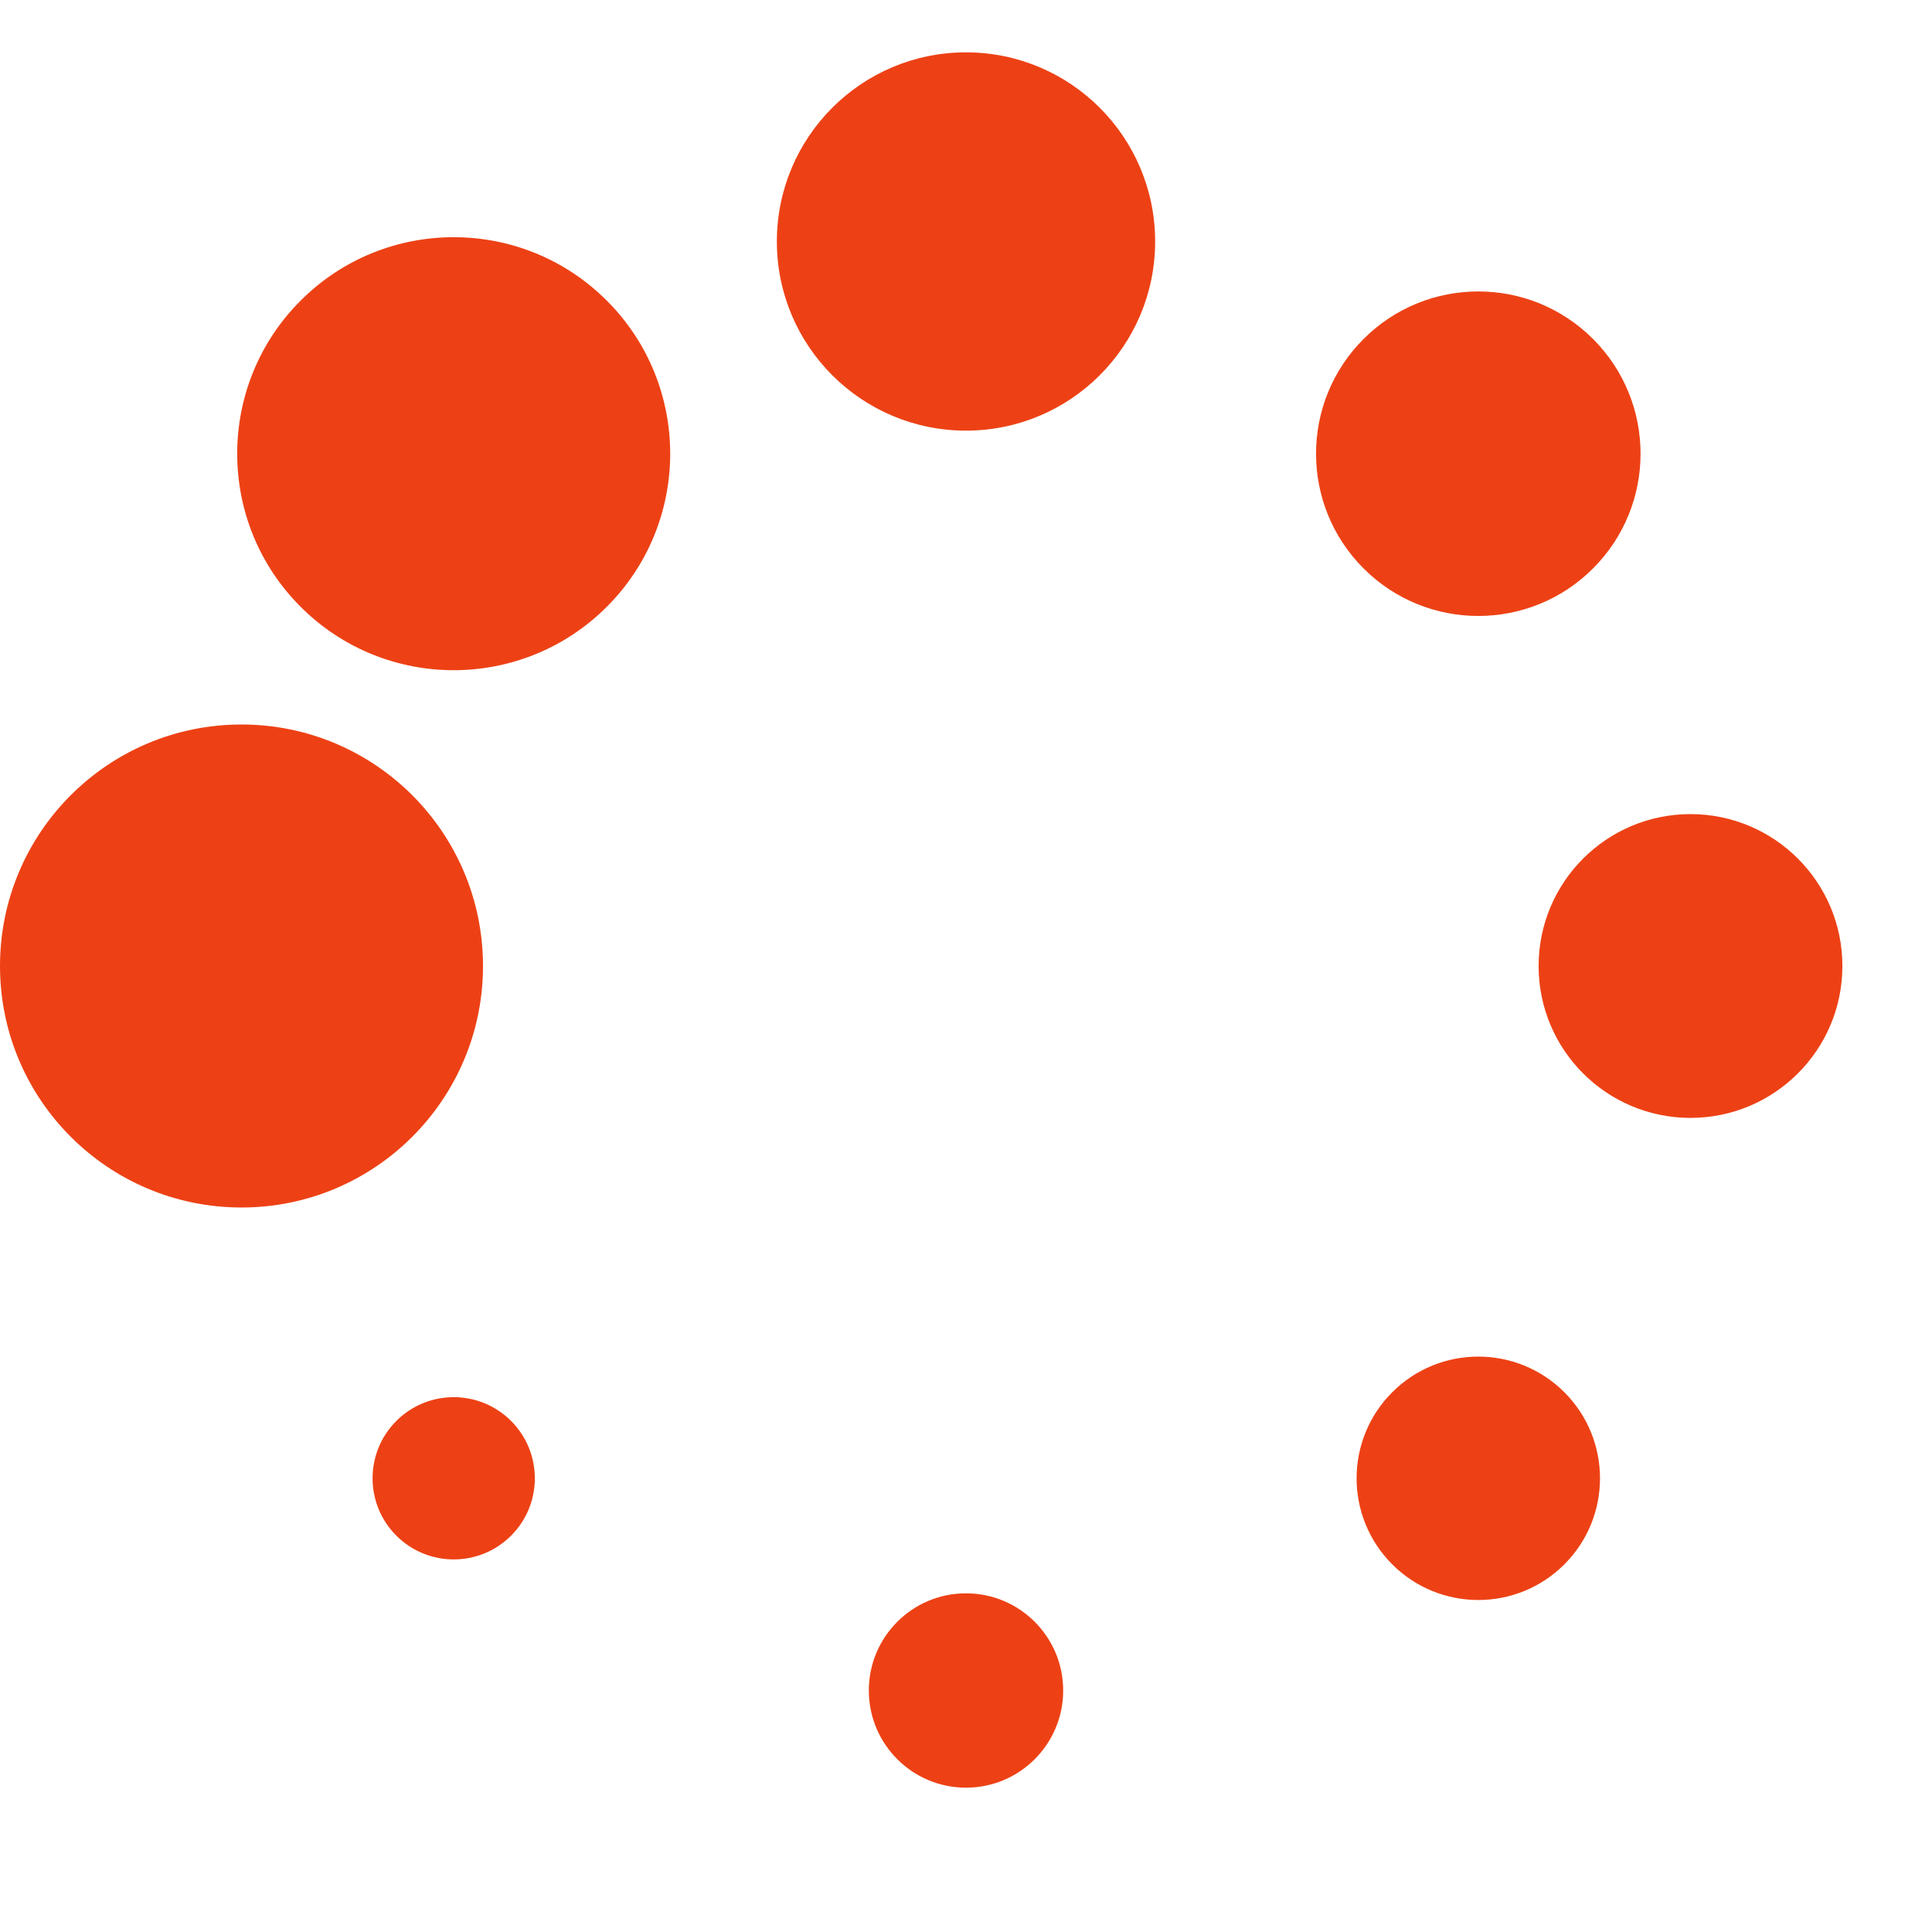
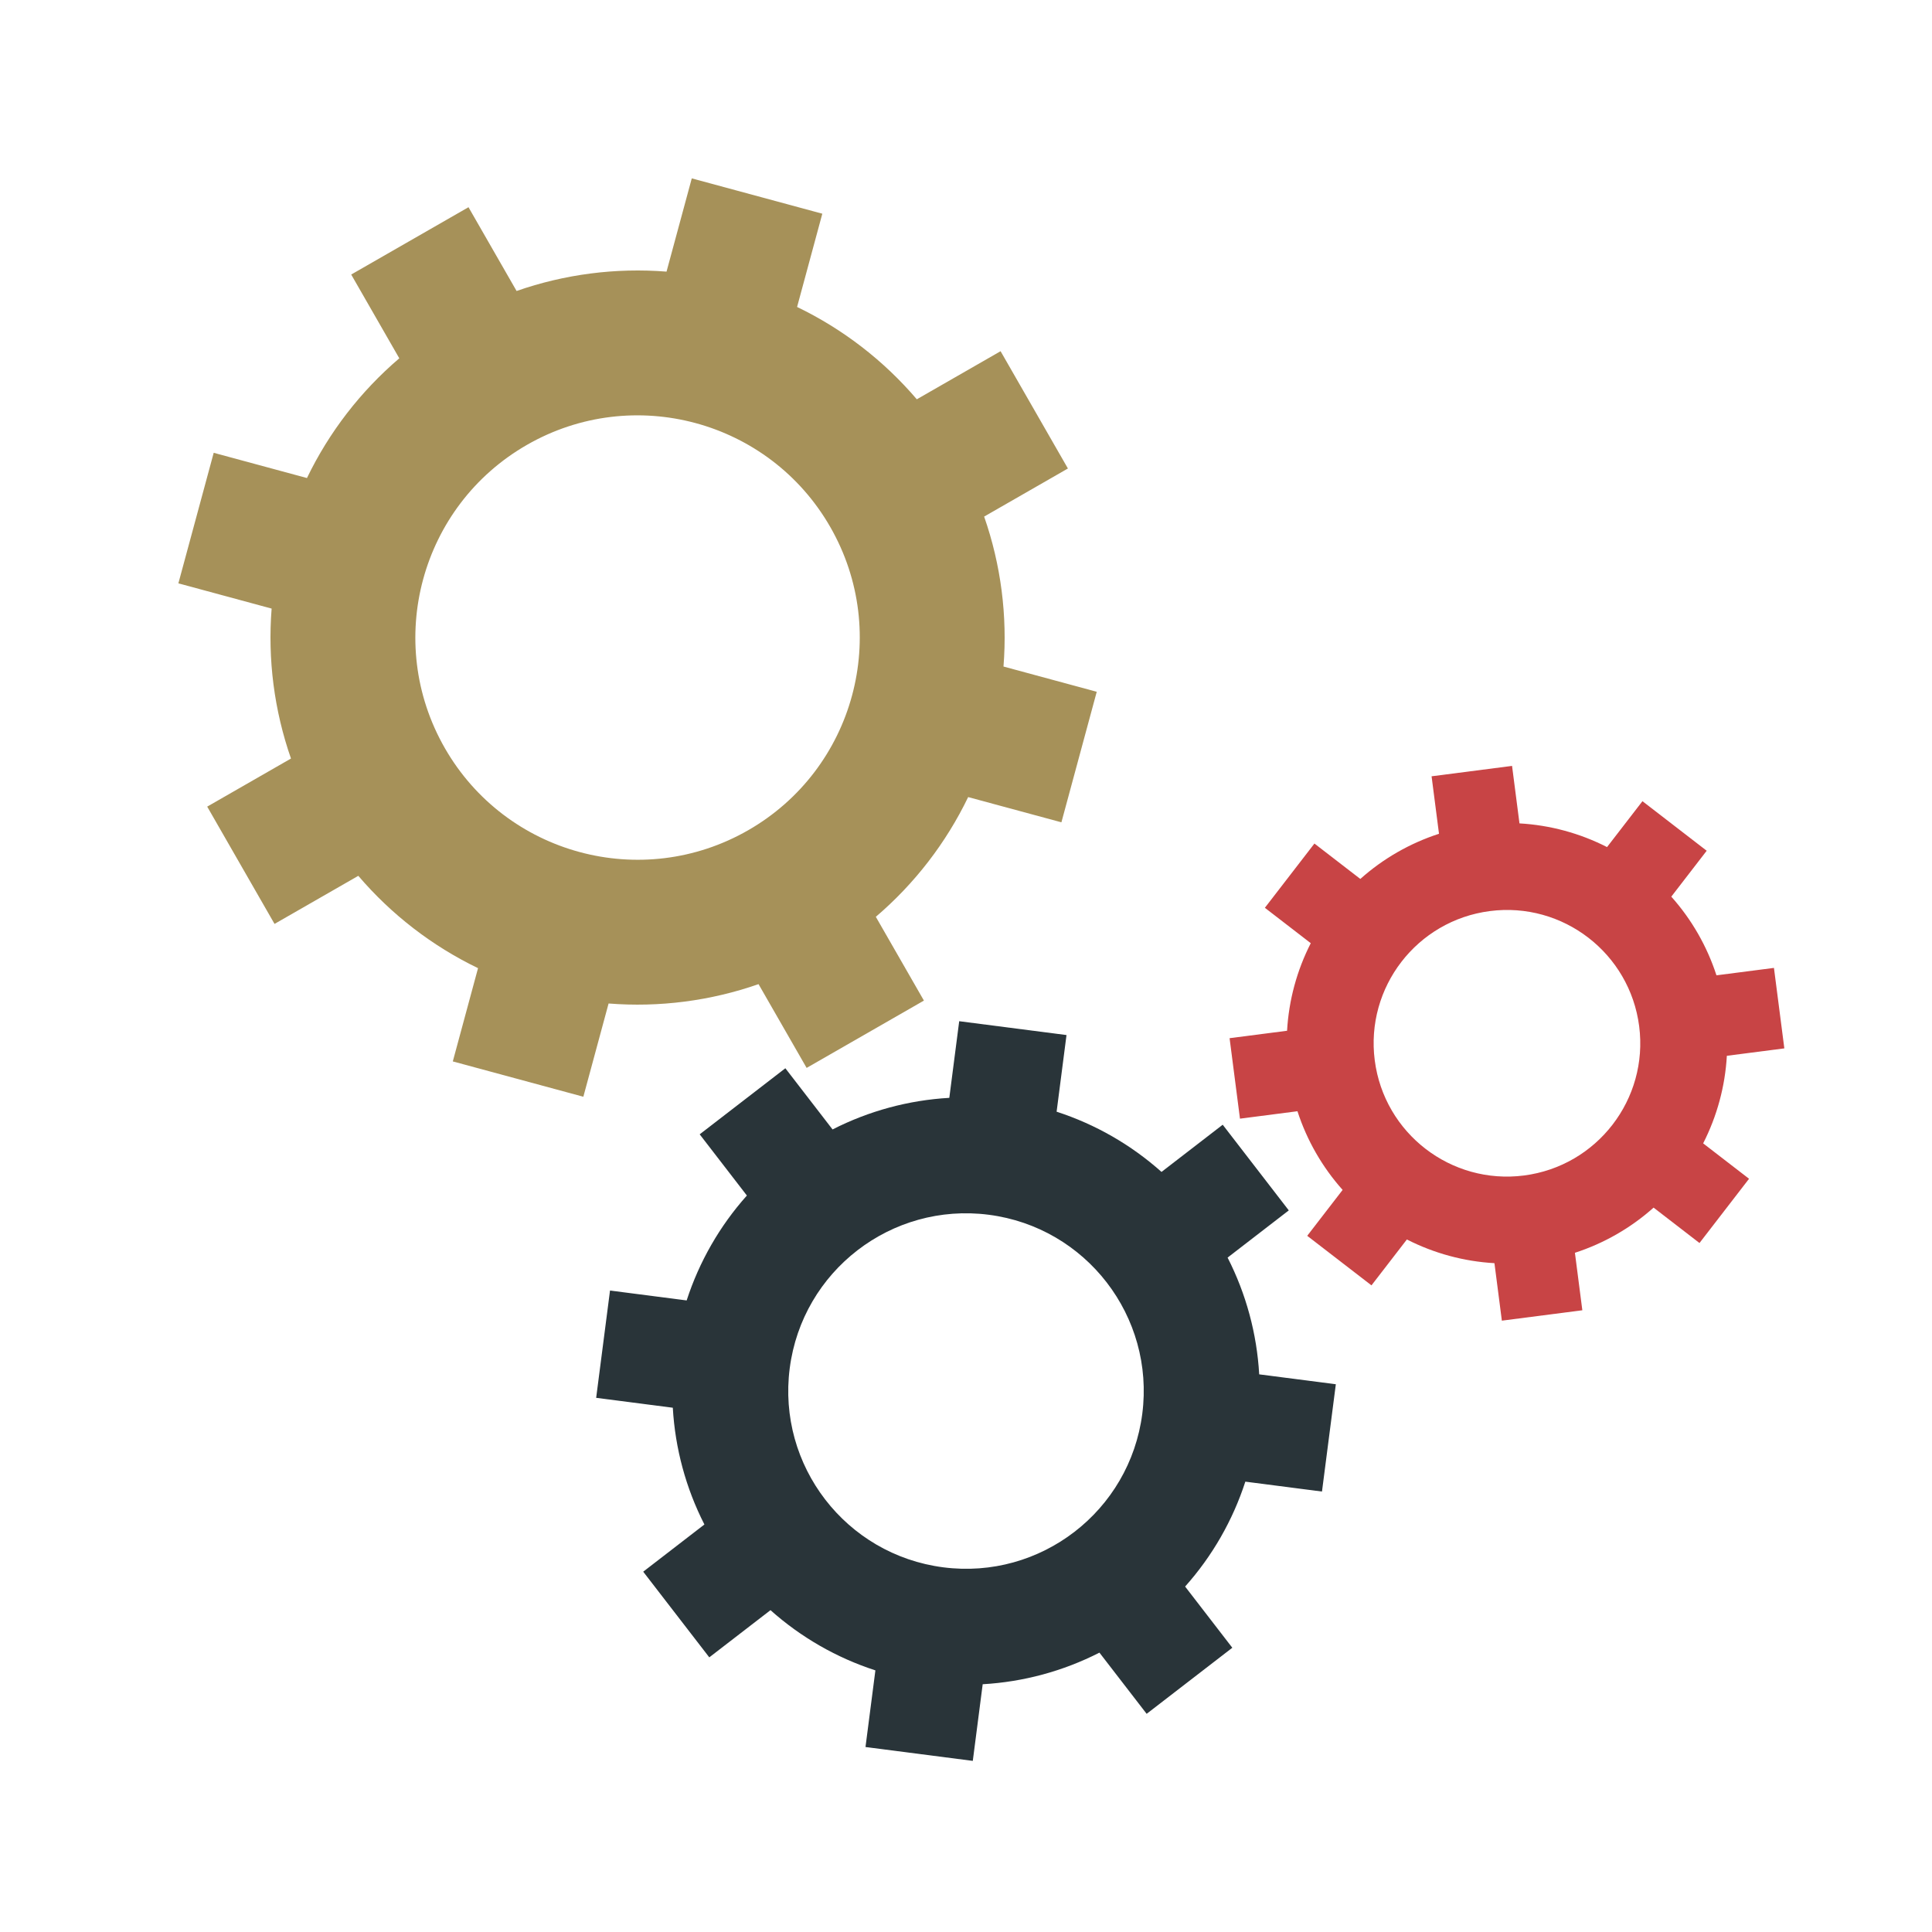
- <svg xmlns="http://www.w3.org/2000/svg" version="1.0" width="80px" height="80px" viewBox="0 0 128 128" xml:space="preserve">
-   <g>
-     <circle cx="16" cy="64" r="16" fill="#ed4115" fill-opacity="1" />
-     <circle cx="16" cy="64" r="14.344" fill="#ed4115" fill-opacity="1" transform="rotate(45 64 64)" />
-     <circle cx="16" cy="64" r="12.531" fill="#ed4115" fill-opacity="1" transform="rotate(90 64 64)" />
-     <circle cx="16" cy="64" r="10.75" fill="#ed4115" fill-opacity="1" transform="rotate(135 64 64)" />
-     <circle cx="16" cy="64" r="10.063" fill="#ed4115" fill-opacity="1" transform="rotate(180 64 64)" />
-     <circle cx="16" cy="64" r="8.063" fill="#ed4115" fill-opacity="1" transform="rotate(225 64 64)" />
-     <circle cx="16" cy="64" r="6.438" fill="#ed4115" fill-opacity="1" transform="rotate(270 64 64)" />
-     <circle cx="16" cy="64" r="5.375" fill="#ed4115" fill-opacity="1" transform="rotate(315 64 64)" />
-     <animateTransform attributeName="transform" type="rotate" values="0 64 64;315 64 64;270 64 64;225 64 64;180 64 64;135 64 64;90 64 64;45 64 64" calcMode="discrete" dur="720ms" repeatCount="indefinite" />
+ <svg xmlns="http://www.w3.org/2000/svg" class="lds-gear-set" width="160px" height="160px" viewBox="0 0 100 100" preserveAspectRatio="xMidYMid">
+   <g transform="translate(50 50)">
+     <g transform="translate(-17 -17) scale(0.5)">
+       <g transform="rotate(150.143)">
+         <animateTransform attributeName="transform" type="rotate" values="0;360" keyTimes="0;1" dur="1.4s" begin="0s" repeatCount="indefinite" />
+         <path d="M37.35 -7 L47.35 -7 L47.35 7 L37.35 7 A38 38 0 0 1 31.36 21.46 L31.36 21.46 L38.431 28.532 L28.532 38.431 L21.46 31.36 A38 38 0 0 1 7 37.35 L7 37.35 L7 47.35 L-7 47.35 L-7 37.35 A38 38 0 0 1 -21.46 31.36 L-21.46 31.36 L-28.532 38.431 L-38.431 28.532 L-31.36 21.46 A38 38 0 0 1 -37.35 7 L-37.35 7 L-47.35 7 L-47.35 -7 L-37.35 -7 A38 38 0 0 1 -31.36 -21.46 L-31.36 -21.46 L-38.431 -28.532 L-28.532 -38.431 L-21.46 -31.36 A38 38 0 0 1 -7 -37.35 L-7 -37.35 L-7 -47.35 L7 -47.35 L7 -37.35 A38 38 0 0 1 21.46 -31.36 L21.46 -31.36 L28.532 -38.431 L38.431 -28.532 L31.36 -21.46 A38 38 0 0 1 37.35 -7 M0 -23A23 23 0 1 0 0 23 A23 23 0 1 0 0 -23" fill="#a69159" />
+       </g>
+     </g>
+     <g transform="translate(0 22) scale(0.4)">
+       <g transform="rotate(187.357)">
+         <animateTransform attributeName="transform" type="rotate" values="360;0" keyTimes="0;1" dur="1.4s" begin="-0.087s" repeatCount="indefinite" />
+         <path d="M37.35 -7 L47.35 -7 L47.35 7 L37.35 7 A38 38 0 0 1 31.36 21.46 L31.36 21.46 L38.431 28.532 L28.532 38.431 L21.46 31.36 A38 38 0 0 1 7 37.35 L7 37.35 L7 47.35 L-7 47.35 L-7 37.35 A38 38 0 0 1 -21.46 31.36 L-21.46 31.36 L-28.532 38.431 L-38.431 28.532 L-31.36 21.46 A38 38 0 0 1 -37.35 7 L-37.35 7 L-47.35 7 L-47.35 -7 L-37.35 -7 A38 38 0 0 1 -31.36 -21.46 L-31.36 -21.46 L-38.431 -28.532 L-28.532 -38.431 L-21.46 -31.36 A38 38 0 0 1 -7 -37.35 L-7 -37.35 L-7 -47.35 L7 -47.35 L7 -37.35 A38 38 0 0 1 21.46 -31.36 L21.46 -31.36 L28.532 -38.431 L38.431 -28.532 L31.36 -21.46 A38 38 0 0 1 37.35 -7 M0 -23A23 23 0 1 0 0 23 A23 23 0 1 0 0 -23" fill="#293439" />
+       </g>
+     </g>
+     <g transform="translate(28 4) scale(0.3)">
+       <g transform="rotate(172.643)">
+         <animateTransform attributeName="transform" type="rotate" values="0;360" keyTimes="0;1" dur="1.4s" begin="-0.087s" repeatCount="indefinite" />
+         <path d="M37.35 -7 L47.35 -7 L47.35 7 L37.35 7 A38 38 0 0 1 31.36 21.46 L31.36 21.46 L38.431 28.532 L28.532 38.431 L21.46 31.36 A38 38 0 0 1 7 37.35 L7 37.35 L7 47.35 L-7 47.35 L-7 37.35 A38 38 0 0 1 -21.46 31.36 L-21.46 31.36 L-28.532 38.431 L-38.431 28.532 L-31.36 21.46 A38 38 0 0 1 -37.35 7 L-37.35 7 L-47.35 7 L-47.35 -7 L-37.35 -7 A38 38 0 0 1 -31.36 -21.46 L-31.36 -21.46 L-38.431 -28.532 L-28.532 -38.431 L-21.46 -31.36 A38 38 0 0 1 -7 -37.35 L-7 -37.35 L-7 -47.35 L7 -47.35 L7 -37.35 A38 38 0 0 1 21.46 -31.36 L21.46 -31.36 L28.532 -38.431 L38.431 -28.532 L31.36 -21.46 A38 38 0 0 1 37.35 -7 M0 -23A23 23 0 1 0 0 23 A23 23 0 1 0 0 -23" fill="#c84445" />
+       </g>
+     </g>
  </g>
</svg>
